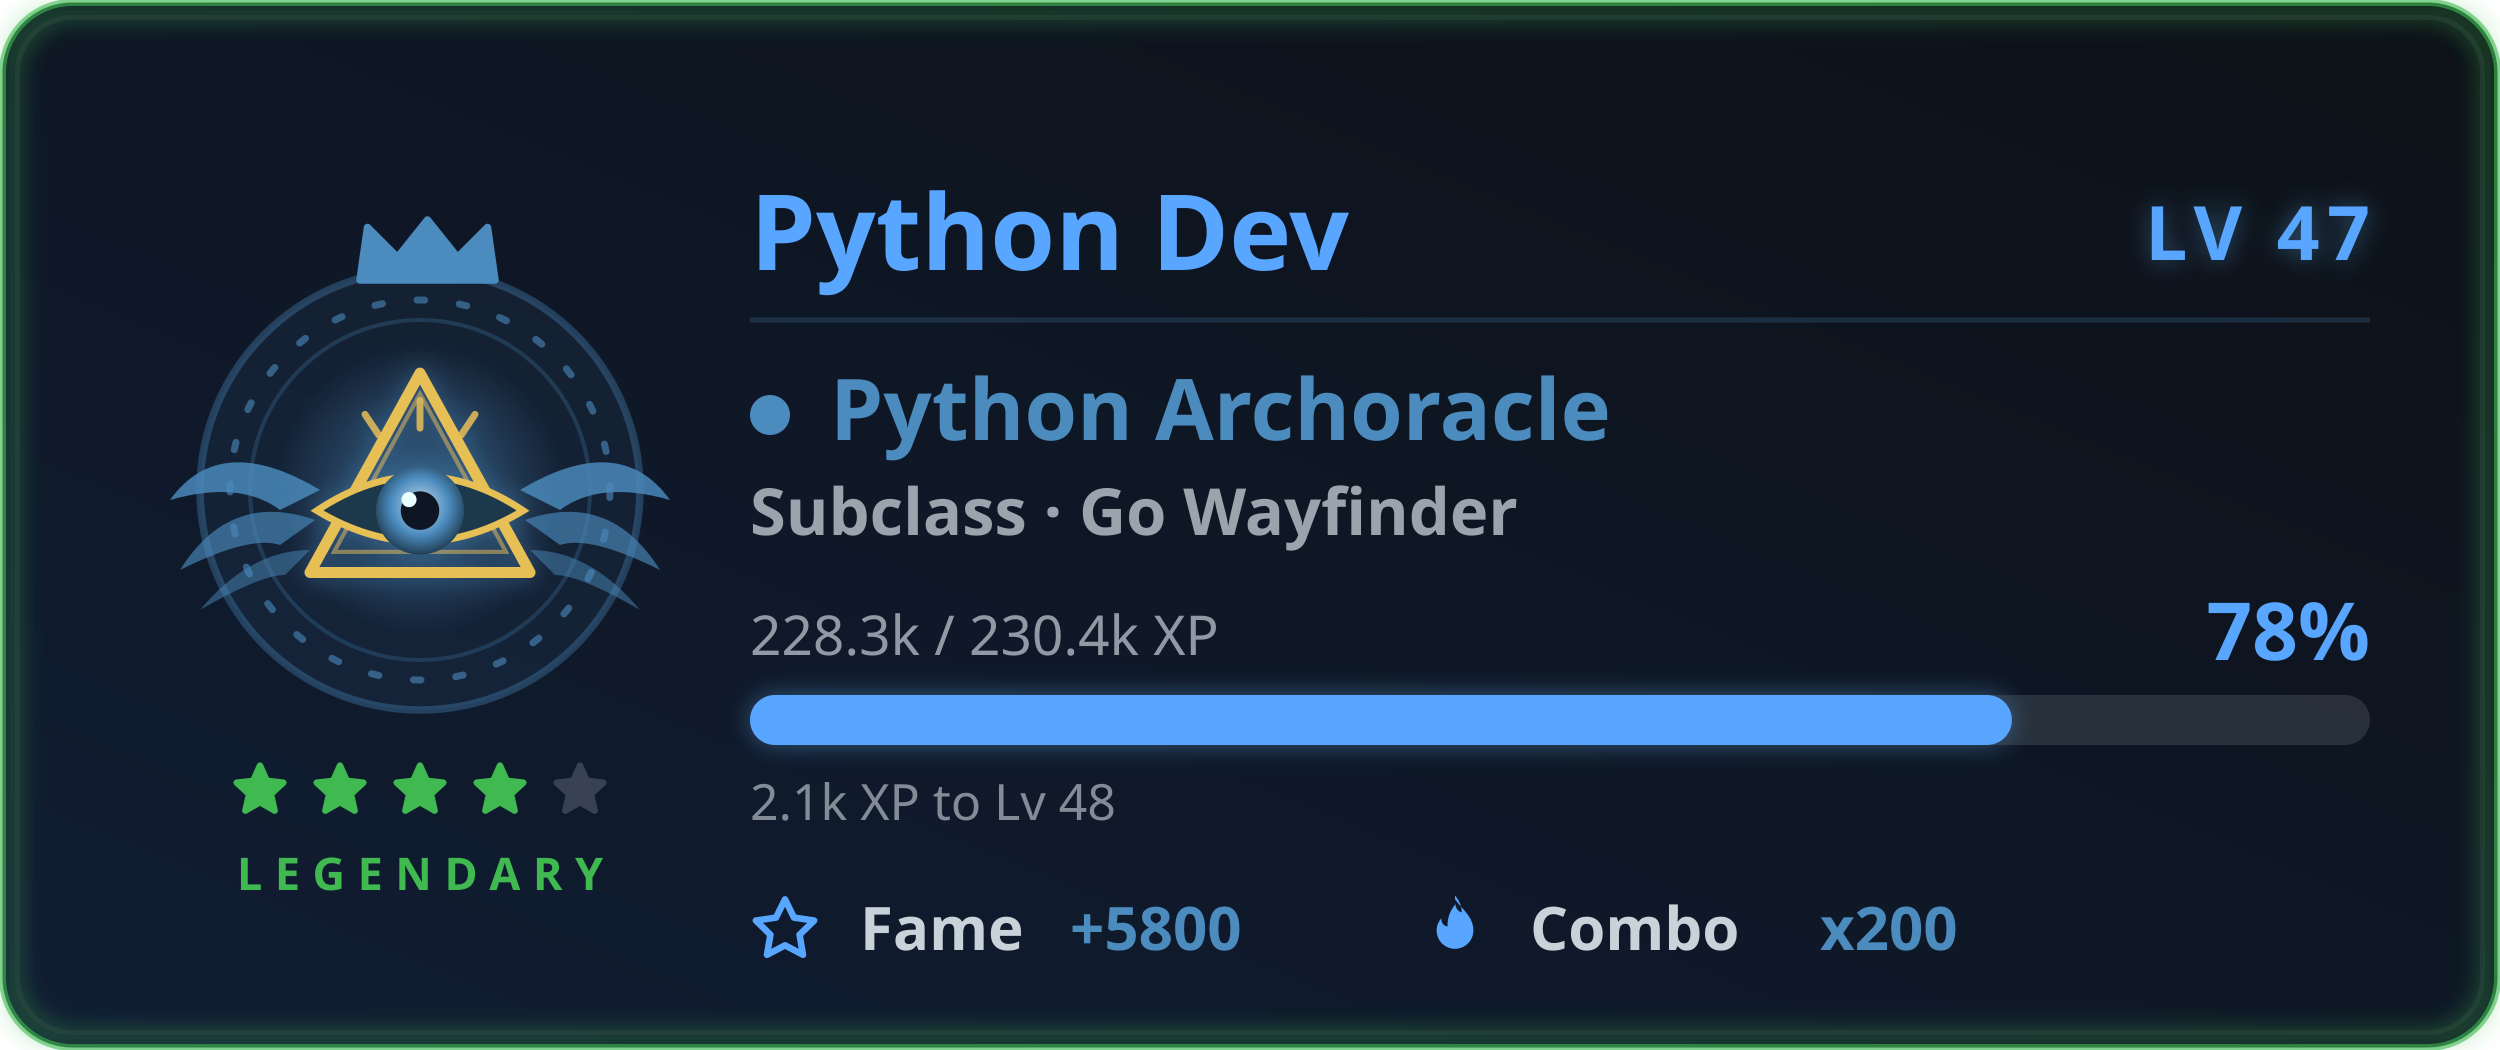
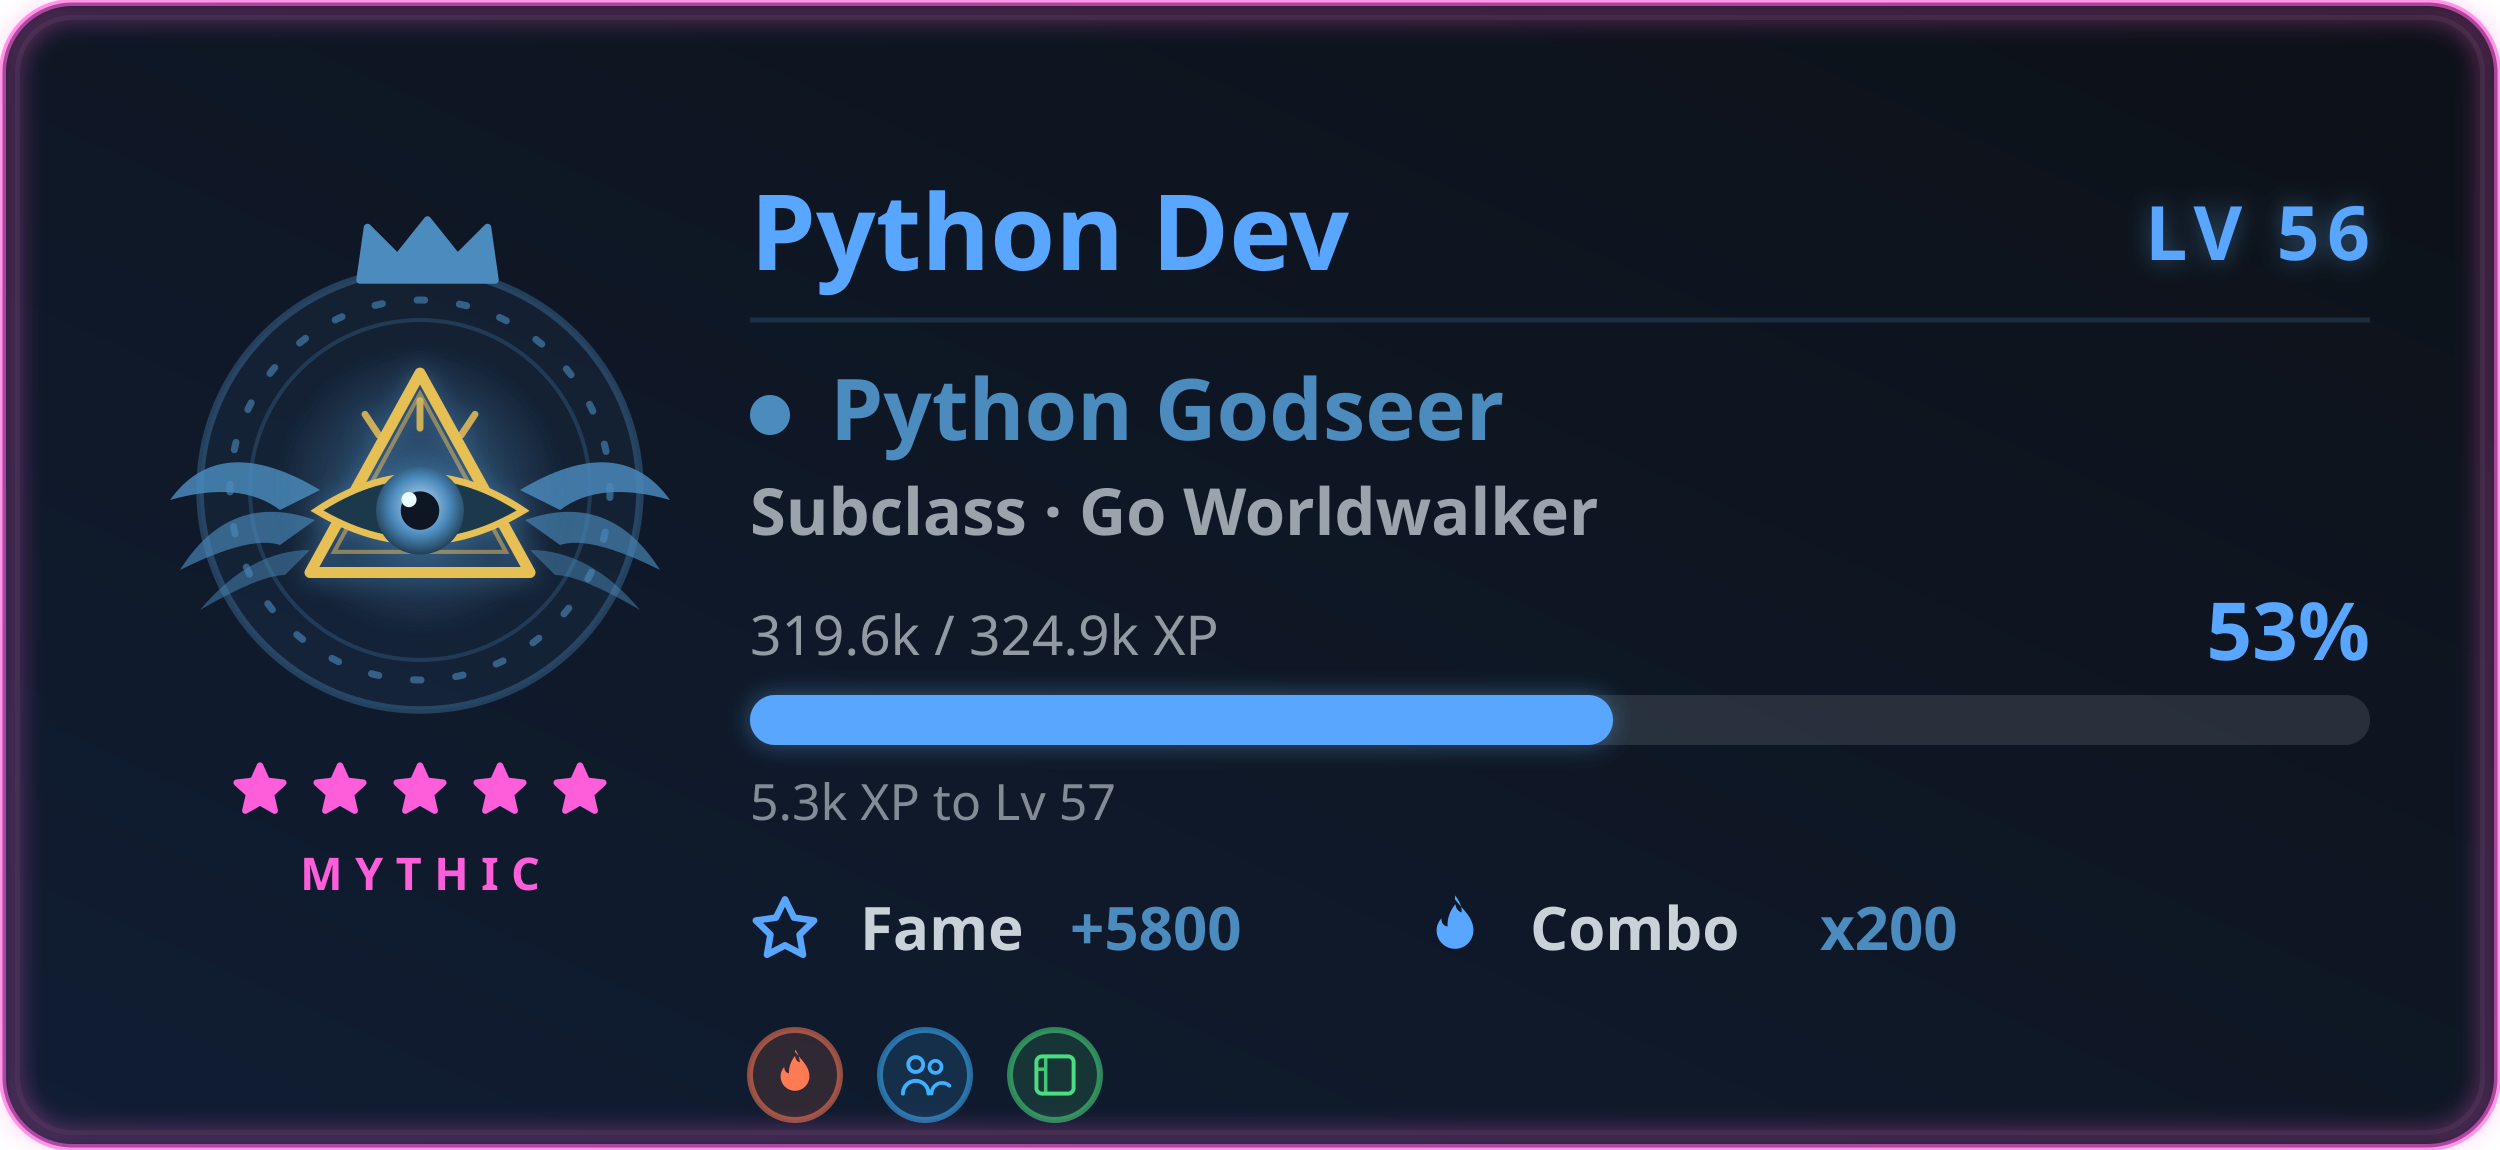
- <svg xmlns="http://www.w3.org/2000/svg" width="500" height="210" viewBox="0 0 500 210" role="img" aria-labelledby="card-title-a11y card-desc-a11y">
+ <svg xmlns="http://www.w3.org/2000/svg" width="500" height="230" viewBox="0 0 500 230" role="img" aria-labelledby="card-title-a11y card-desc-a11y">
  <style>
text { font-family: 'Segoe UI', Ubuntu, 'Helvetica Neue', sans-serif; }
.title { font-size: 18px; font-weight: 600; fill: #58a6ff; }
.title-icon { fill: #58a6ff; }
.icon { fill: #58a6ff; }


.gl-name { font-size: 21px; font-weight: 700; fill: #58a6ff; }
.gl-lvl { font-size: 15px; font-weight: 800; letter-spacing: 1.5px; fill: #58a6ff; }
.gl-class { font-size: 17px; font-weight: 700; fill: #4b8bbe; }
.gl-sub { font-size: 13px; font-weight: 600; fill: #c9d1d9; opacity: 0.75; }
.gl-meta { font-size: 11px; fill: #c9d1d9; opacity: 0.7; }
.gl-pct { font-size: 16px; font-weight: 800; fill: #58a6ff; }
.gl-chip-label { font-size: 12px; font-weight: 600; fill: #c9d1d9; }
.gl-chip-value { font-size: 12px; font-weight: 800; fill: #4b8bbe; }
.gl-hint { font-size: 10px; fill: #c9d1d9; opacity: 0.62; }
- .gl-rarity { font-size: 9px; font-weight: 700; letter-spacing: 2.5px; fill: #3fb950; }
+ .gl-rarity { font-size: 9px; font-weight: 700; letter-spacing: 2.5px; fill: #ff5edb; }

</style>
  <defs>
    <linearGradient id="card-bg" x1="0" y1="0" x2="1" y2="1" gradientTransform="rotate(90, 0.5, 0.5)">
      <stop offset="0.0%" stop-color="#0d1117" />
      <stop offset="100.0%" stop-color="#101d33" />
    </linearGradient>
    <filter id="card-glow" x="-50%" y="-50%" width="200%" height="200%">
      <feGaussianBlur in="SourceGraphic" stdDeviation="3" result="blur" />
      <feFlood flood-color="#58a6ff" flood-opacity="0.55" result="tint" />
      <feComposite in="tint" in2="blur" operator="in" result="softGlow" />
      <feMerge>
        <feMergeNode in="softGlow" />
        <feMergeNode in="SourceGraphic" />
      </feMerge>
    </filter>
    <filter id="gl-glow" x="-60%" y="-60%" width="220%" height="220%">
      <feGaussianBlur in="SourceGraphic" stdDeviation="2.4" result="b" />
      <feFlood flood-color="#4b8bbe" flood-opacity="0.55" result="t" />
      <feComposite in="t" in2="b" operator="in" result="g" />
      <feMerge>
        <feMergeNode in="g" />
        <feMergeNode in="SourceGraphic" />
      </feMerge>
    </filter>
    <filter id="gl-rarity" x="-20%" y="-20%" width="140%" height="140%">
      <feGaussianBlur stdDeviation="2.4" />
    </filter>
  </defs>
-   <rect x="0.5" y="0.5" width="499" height="209" rx="14" fill="url(#card-bg)" stroke="#3fb950" stroke-width="1.4" stroke-opacity="0.6" />
-   <rect x="3.5" y="3.5" width="493" height="203" rx="11" fill="none" stroke="#30363d" stroke-opacity="0.4" />
-   <rect x="2" y="2" width="496" height="206" rx="13" fill="none" stroke="#3fb950" stroke-width="3.5" stroke-opacity="0.4" filter="url(#gl-rarity)" />
+   <rect x="0.5" y="0.5" width="499" height="229" rx="14" fill="url(#card-bg)" stroke="#ff5edb" stroke-width="1.4" stroke-opacity="0.6" />
+   <rect x="3.5" y="3.5" width="493" height="223" rx="11" fill="none" stroke="#30363d" stroke-opacity="0.4" />
+   <rect x="2" y="2" width="496" height="226" rx="13" fill="none" stroke="#ff5edb" stroke-width="3.5" stroke-opacity="0.4" filter="url(#gl-rarity)" />
  <g class="fade">
    <g class="">
      <g class="flourish">
        <g transform="translate(84,0)">
          <g transform="translate(0,98)" fill="#4b8bbe">
            <path d="M20 0 Q 40 -12 50 2 Q 36 -2 28 4 Z" opacity="0.82" />
            <path d="M21 6 Q 38 0 48 16 Q 34 9 28 11 Z" opacity="0.64" />
            <path d="M22 12 Q 34 12 44 24 Q 32 17 27 17 Z" opacity="0.48" />
          </g>
        </g>
        <g transform="translate(84,0) scale(-1,1)">
          <g transform="translate(0,98)" fill="#4b8bbe">
            <path d="M20 0 Q 40 -12 50 2 Q 36 -2 28 4 Z" opacity="0.82" />
            <path d="M21 6 Q 38 0 48 16 Q 34 9 28 11 Z" opacity="0.64" />
            <path d="M22 12 Q 34 12 44 24 Q 32 17 27 17 Z" opacity="0.48" />
          </g>
        </g>
      </g>
      <circle cx="84" cy="98" r="44" fill="#4b8bbe" fill-opacity="0.08" stroke="#4b8bbe" stroke-opacity="0.35" stroke-width="1.5" />
      <g class="">
        <circle cx="84" cy="98" r="38" fill="none" stroke="#4b8bbe" stroke-opacity="0.6" stroke-width="1.4" stroke-dasharray="1.5 7" stroke-linecap="round" />
        <circle cx="84" cy="98" r="34" fill="none" stroke="#4b8bbe" stroke-opacity="0.25" stroke-width="0.8" />
      </g>
      <g class="" filter="url(#gl-glow)">
        <svg class="" x="51" y="65" width="66" height="66" viewBox="0 0 48 48" aria-hidden="true">
          <defs>
            <radialGradient id="pyHalo" cx="0.5" cy="0.5" r="0.5">
              <stop offset="0" stop-color="#4b8bbe" stop-opacity="0.42" />
              <stop offset="1" stop-color="#4b8bbe" stop-opacity="0" />
            </radialGradient>
            <radialGradient id="pyIris" cx="0.5" cy="0.45" r="0.55">
              <stop offset="0" stop-color="#c9dcec" />
              <stop offset="0.6" stop-color="#4b8bbe" />
              <stop offset="1" stop-color="#223f55" />
            </radialGradient>
          </defs>
          <circle cx="24" cy="24" r="21" fill="url(#pyHalo)" />
          <path d="M24 7 L40 36 L8 36 Z" fill="none" stroke="#e6bf55" stroke-width="1.6" stroke-linejoin="round" />
          <path d="M24 10 L36.5 33 L11.5 33 Z" fill="none" stroke="#e6bf55" stroke-width="0.6" stroke-opacity="0.5" />
          <path d="M9 27 Q24 17 39 27 Q24 36 9 27 Z" fill="#1e384c" stroke="#e6bf55" stroke-width="1" />
          <circle cx="24" cy="27" r="6.4" fill="url(#pyIris)" />
          <circle cx="24" cy="27" r="2.8" fill="#0b1524" />
          <circle cx="22.4" cy="25.4" r="1.1" fill="#eaffff" />
          <g stroke="#e6bf55" stroke-width="1" stroke-linecap="round" stroke-opacity="0.85">
            <path d="M24 15 V11 M18 16 L16 13 M30 16 L32 13" />
          </g>
        </svg>
      </g>
      <g transform="translate(69, 42.5) scale(1.5)">
        <path d="M2 9 L3 2 L7 6 L11 1 L15 6 L19 2 L20 9 Z" fill="#4b8bbe" stroke="#4b8bbe" stroke-width="1" stroke-linejoin="round" />
      </g>
    </g>
    <g>
-       <g class="" transform="translate(45.5, 151.5) scale(0.5416667)" fill="#3fb950" stroke="#3fb950" stroke-width="2.4" stroke-linejoin="round" stroke-linecap="round" opacity="1">
+       <g class="" transform="translate(45.5, 151.5) scale(0.5416667)" fill="#ff5edb" stroke="#ff5edb" stroke-width="2.4" stroke-linejoin="round" stroke-linecap="round" opacity="1">
        <path d="M12 3 L14.5 8.6 L20.6 9.3 L16 13.5 L17.4 19.6 L12 16.5 L6.6 19.6 L8 13.5 L3.4 9.3 L9.5 8.6 Z" />
      </g>
-       <g class="" transform="translate(61.5, 151.5) scale(0.5416667)" fill="#3fb950" stroke="#3fb950" stroke-width="2.4" stroke-linejoin="round" stroke-linecap="round" opacity="1">
+       <g class="" transform="translate(61.5, 151.5) scale(0.5416667)" fill="#ff5edb" stroke="#ff5edb" stroke-width="2.4" stroke-linejoin="round" stroke-linecap="round" opacity="1">
        <path d="M12 3 L14.5 8.6 L20.6 9.3 L16 13.5 L17.4 19.6 L12 16.5 L6.6 19.6 L8 13.5 L3.4 9.3 L9.5 8.6 Z" />
      </g>
-       <g class="" transform="translate(77.5, 151.5) scale(0.5416667)" fill="#3fb950" stroke="#3fb950" stroke-width="2.4" stroke-linejoin="round" stroke-linecap="round" opacity="1">
+       <g class="" transform="translate(77.5, 151.5) scale(0.5416667)" fill="#ff5edb" stroke="#ff5edb" stroke-width="2.4" stroke-linejoin="round" stroke-linecap="round" opacity="1">
        <path d="M12 3 L14.5 8.6 L20.6 9.3 L16 13.5 L17.4 19.6 L12 16.5 L6.6 19.6 L8 13.5 L3.4 9.3 L9.5 8.6 Z" />
      </g>
-       <g class="" transform="translate(93.5, 151.5) scale(0.5416667)" fill="#3fb950" stroke="#3fb950" stroke-width="2.4" stroke-linejoin="round" stroke-linecap="round" opacity="1">
+       <g class="" transform="translate(93.5, 151.5) scale(0.5416667)" fill="#ff5edb" stroke="#ff5edb" stroke-width="2.4" stroke-linejoin="round" stroke-linecap="round" opacity="1">
        <path d="M12 3 L14.5 8.6 L20.6 9.3 L16 13.5 L17.4 19.6 L12 16.5 L6.6 19.6 L8 13.5 L3.4 9.3 L9.5 8.6 Z" />
      </g>
-       <g class="" transform="translate(109.5, 151.5) scale(0.5416667)" fill="#c9d1d9" stroke="#c9d1d9" stroke-width="2.4" stroke-linejoin="round" stroke-linecap="round" opacity="0.22">
+       <g class="" transform="translate(109.5, 151.5) scale(0.5416667)" fill="#ff5edb" stroke="#ff5edb" stroke-width="2.4" stroke-linejoin="round" stroke-linecap="round" opacity="1">
        <path d="M12 3 L14.5 8.6 L20.6 9.3 L16 13.5 L17.4 19.6 L12 16.5 L6.6 19.6 L8 13.5 L3.4 9.3 L9.5 8.6 Z" />
      </g>
    </g>
-     <text class="gl-rarity" x="84" y="178" text-anchor="middle">LEGENDARY</text>
+     <text class="gl-rarity" x="84" y="178" text-anchor="middle">MYTHIC</text>
  </g>
  <g class="fade" style="animation-delay:.15s">
    <text class="gl-name" x="150" y="54">Python Dev</text>
-     <text class="gl-lvl glow-pulse" x="474" y="52" text-anchor="end" filter="url(#gl-glow)">LV 47</text>
+     <text class="gl-lvl glow-pulse" x="474" y="52" text-anchor="end" filter="url(#gl-glow)">LV 56</text>
    <line x1="150" y1="64" x2="474" y2="64" stroke="#4b8bbe" stroke-opacity="0.22" stroke-width="1" />
    <circle cx="154" cy="83" r="4" fill="#4b8bbe" />
-     <text class="gl-class" x="166" y="88">Python Archoracle</text>
-     <text class="gl-sub" x="150" y="107">Subclass · Go Wayfinder</text>
-     <text class="gl-meta" x="150" y="131">228.3k / 230.4k XP</text>
-     <text class="gl-pct " x="474" y="132" text-anchor="end">78%</text>
+     <text class="gl-class" x="166" y="88">Python Godseer</text>
+     <text class="gl-sub" x="150" y="107">Subclass · Go Worldwalker</text>
+     <text class="gl-meta" x="150" y="131">319.6k / 324.9k XP</text>
+     <text class="gl-pct " x="474" y="132" text-anchor="end">53%</text>
    <rect x="150" y="139" width="324" height="10" rx="5" fill="#c9d1d9" fill-opacity="0.14" />
-     <rect class="xp-fill " x="150" y="139" width="252.379" height="10" rx="5" fill="#58a6ff" filter="url(#gl-glow)" />
-     <text class="gl-hint" x="150" y="164">2.1k XP to Lv 48</text>
+     <rect class="xp-fill " x="150" y="139" width="172.609" height="10" rx="5" fill="#58a6ff" filter="url(#gl-glow)" />
+     <text class="gl-hint" x="150" y="164">5.3k XP to Lv 57</text>
    <g transform="translate(150, 190)">
      <svg class="icon" x="0" y="-11" width="14" height="14" viewBox="0 0 16 16" aria-hidden="true">
        <path fill-rule="evenodd" d="M8 .25a.75.75 0 0 1 .673.418l1.882 3.815 4.21.612a.75.75 0 0 1 .416 1.279l-3.046 2.97.719 4.192a.75.75 0 0 1-1.088.791L8 12.347l-3.766 1.98a.75.75 0 0 1-1.088-.79l.72-4.194L.818 6.374a.75.75 0 0 1 .416-1.28l4.21-.611L7.327.668A.75.75 0 0 1 8 .25zm0 2.445L6.615 5.5a.75.75 0 0 1-.564.41l-3.097.45 2.24 2.184a.75.75 0 0 1 .216.664l-.528 3.084 2.769-1.456a.75.75 0 0 1 .698 0l2.77 1.456-.53-3.084a.75.75 0 0 1 .216-.664l2.24-2.183-3.096-.45a.75.75 0 0 1-.564-.41L8 2.694v.001z" />
      </svg>
      <text class="gl-chip-label" x="22" y="0">Fame</text>
      <text class="gl-chip-value" x="64" y="0">+5800</text>
    </g>
    <g transform="translate(284, 190)">
      <svg class="icon" x="0" y="-11" width="14" height="14" viewBox="0 0 16 16" aria-hidden="true">
        <path fill-rule="evenodd" d="M8 1c1.7 2.3 4.2 4 4.2 7.1a4.2 4.2 0 0 1-8.4 0c0-1.1.4-2 1.1-2.8-.1 1 .5 1.8 1.4 1.9-.1-1.9.6-3.7 1.8-5.1.1 1 .6 1.6 1.4 1.9.1-1.4-.5-2.7-1.5-3.9z" />
      </svg>
      <text class="gl-chip-label" x="22" y="0">Combo</text>
      <text class="gl-chip-value" x="80" y="0">x200</text>
    </g>
  </g>
+   <g class="fade" style="animation-delay:.2s">
+     <g transform="translate(159, 215)">
+       <g transform="translate(0, 0)">
+         <circle r="9" fill="#ff7b54" fill-opacity="0.14" stroke="#ff7b54" stroke-opacity="0.55" stroke-width="1.2" />
+         <g transform="translate(-5.58, -5.58) scale(0.465)">
+           <path d="M12 2c2.5 3.4 6.2 6 6.2 10.6a6.2 6.2 0 0 1-12.4 0c0-1.6.6-3 1.6-4.1-.1 1.5.8 2.6 2 2.8-.1-2.8.9-5.4 2.6-7.5.2 1.5.9 2.4 2.1 2.8-.2-2-.8-4-2.1-5.6Z" fill="#ff7b54" />
+         </g>
+       </g>
+       <g transform="translate(26, 0)">
+         <circle r="9" fill="#3fb0ff" fill-opacity="0.14" stroke="#3fb0ff" stroke-opacity="0.55" stroke-width="1.2" />
+         <g transform="translate(-5.58, -5.58) scale(0.465)">
+           <circle cx="8" cy="7.5" r="3.2" fill="none" stroke="#3fb0ff" stroke-width="1.7" />
+           <path d="M2.5 20a5.5 5.5 0 0 1 11 0" fill="none" stroke="#3fb0ff" stroke-width="1.7" stroke-linecap="round" />
+           <circle cx="16.5" cy="8.5" r="2.6" fill="none" stroke="#3fb0ff" stroke-width="1.6" />
+           <path d="M14.8 20a4.6 4.6 0 0 1 7.7-3.4" fill="none" stroke="#3fb0ff" stroke-width="1.6" stroke-linecap="round" />
+         </g>
+       </g>
+       <g transform="translate(52, 0)">
+         <circle r="9" fill="#4ade80" fill-opacity="0.14" stroke="#4ade80" stroke-opacity="0.55" stroke-width="1.2" />
+         <g transform="translate(-5.58, -5.58) scale(0.465)">
+           <rect x="4" y="4" width="16" height="16" rx="2.4" fill="none" stroke="#4ade80" stroke-width="1.7" />
+           <path d="M8 4v16 M4 9.5h4" fill="none" stroke="#4ade80" stroke-width="1.5" opacity="0.85" />
+         </g>
+       </g>
+     </g>
+   </g>
</svg>
